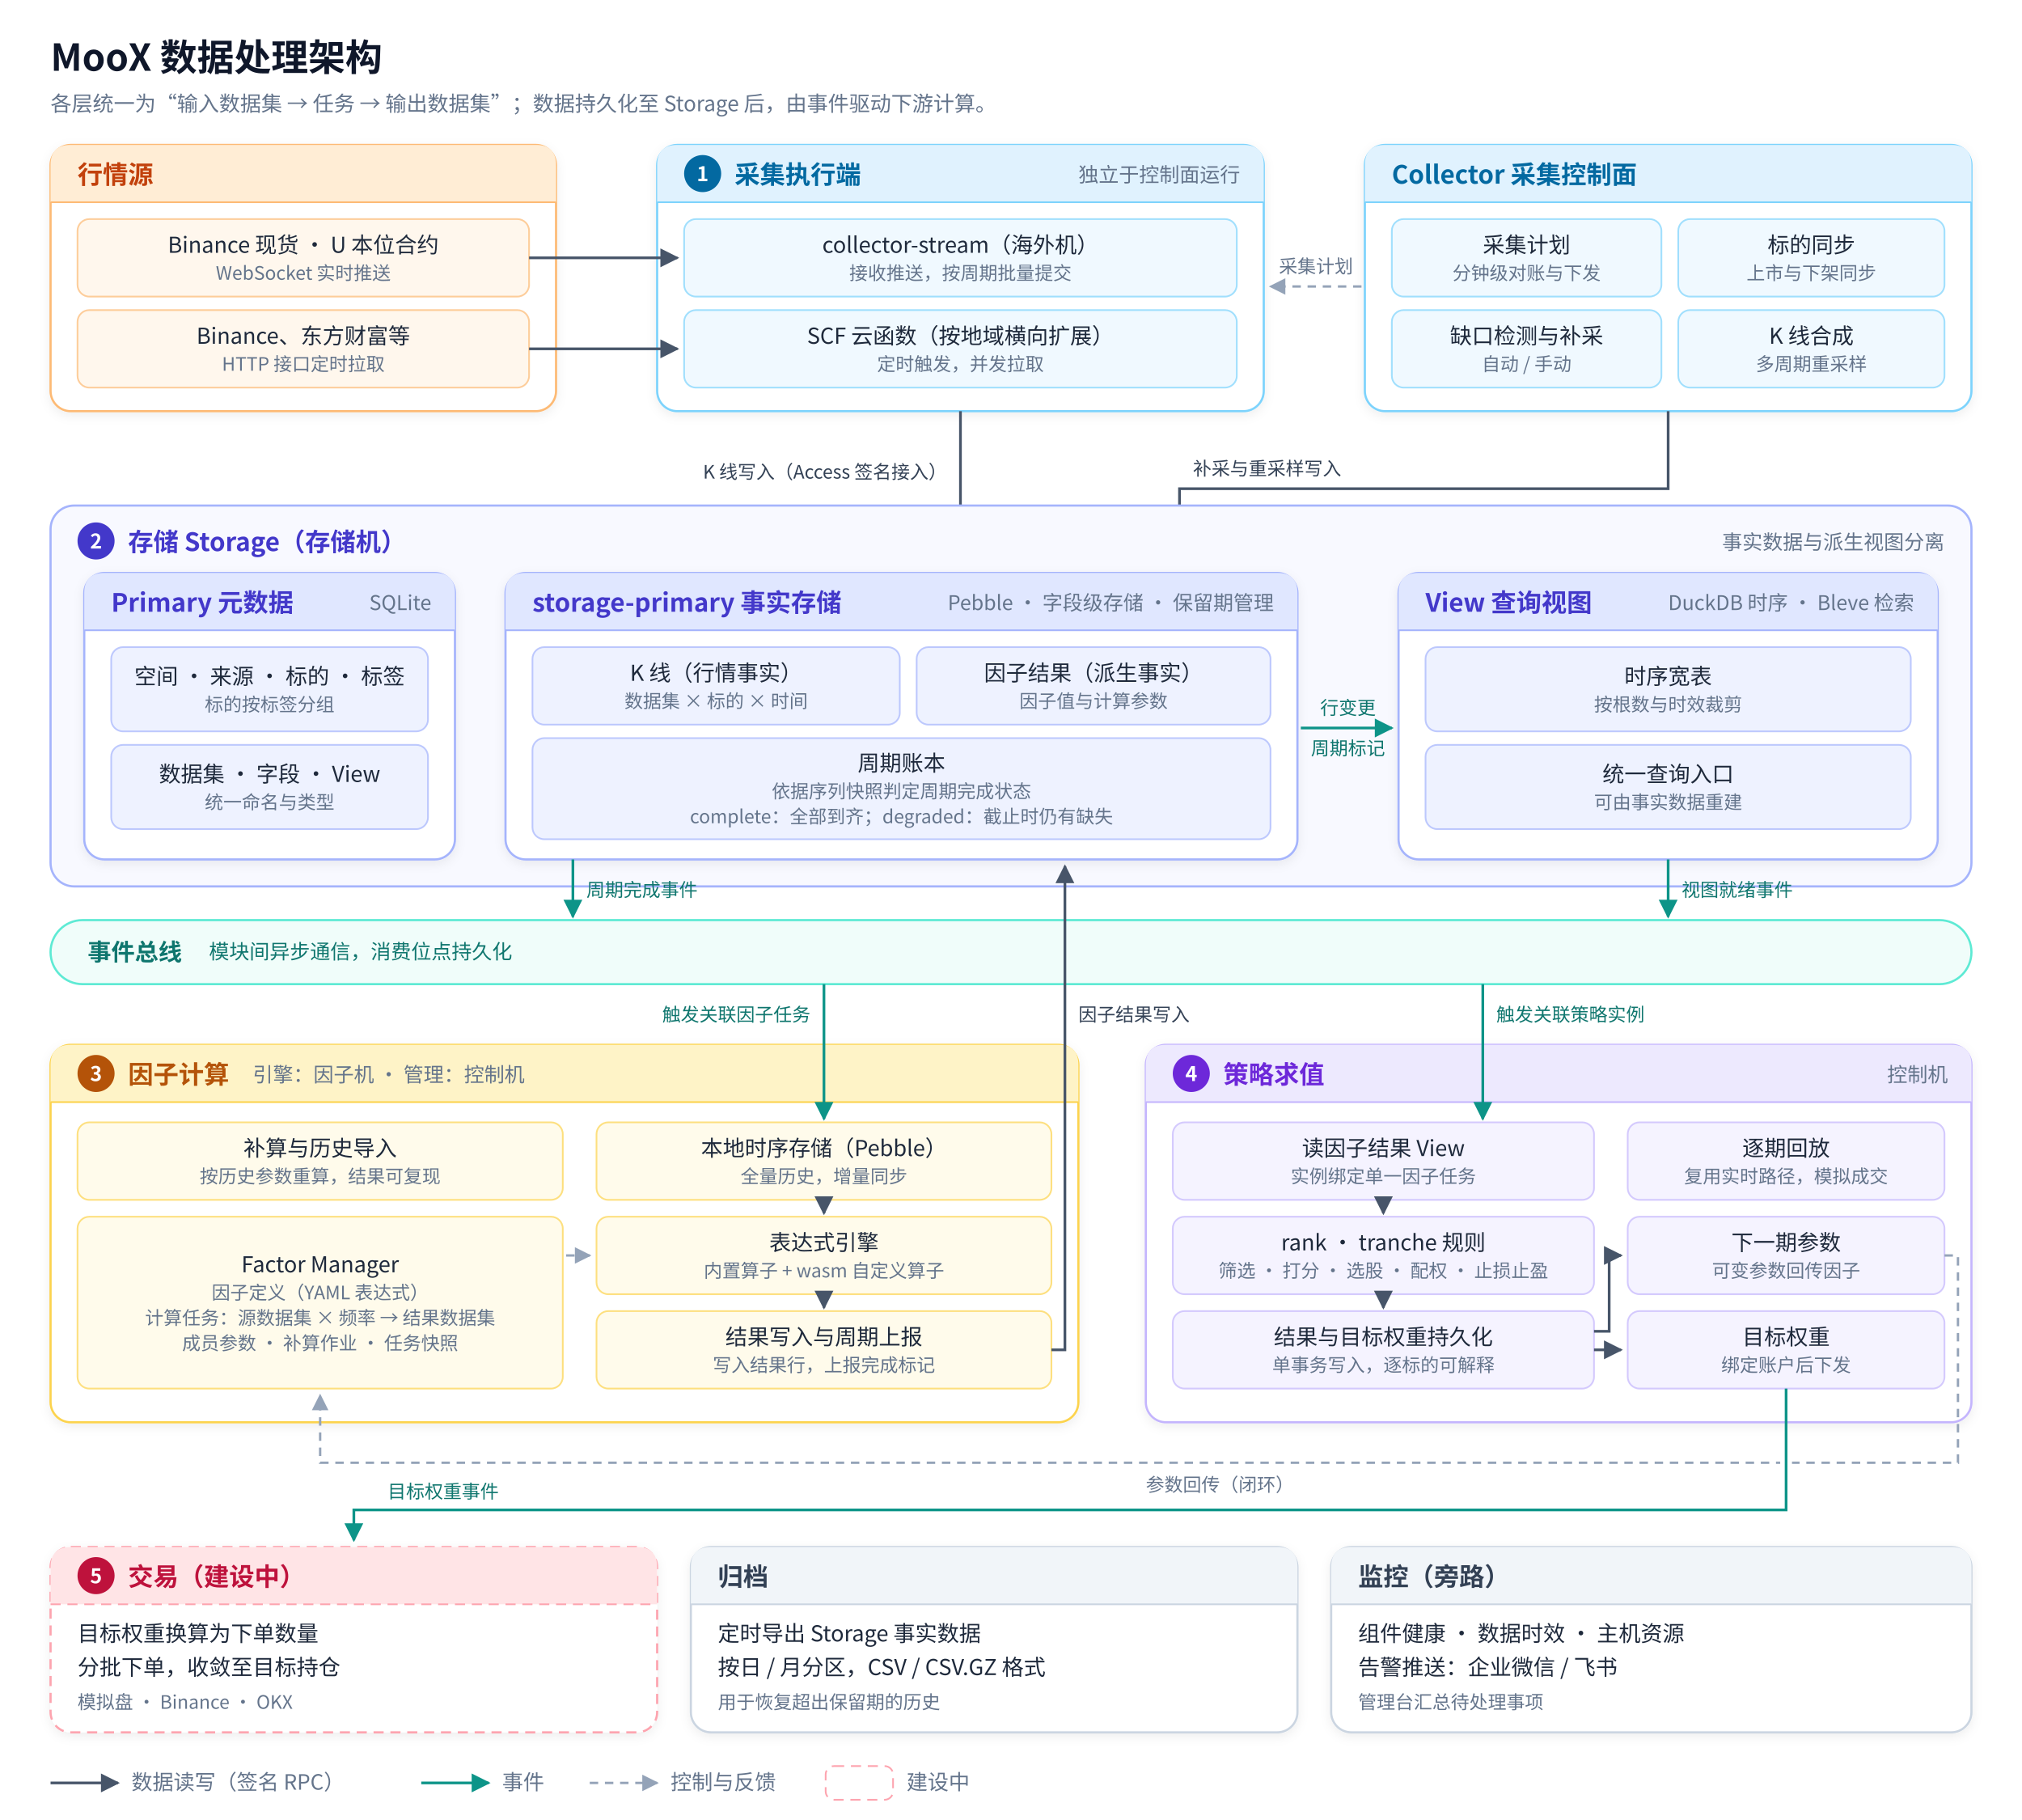
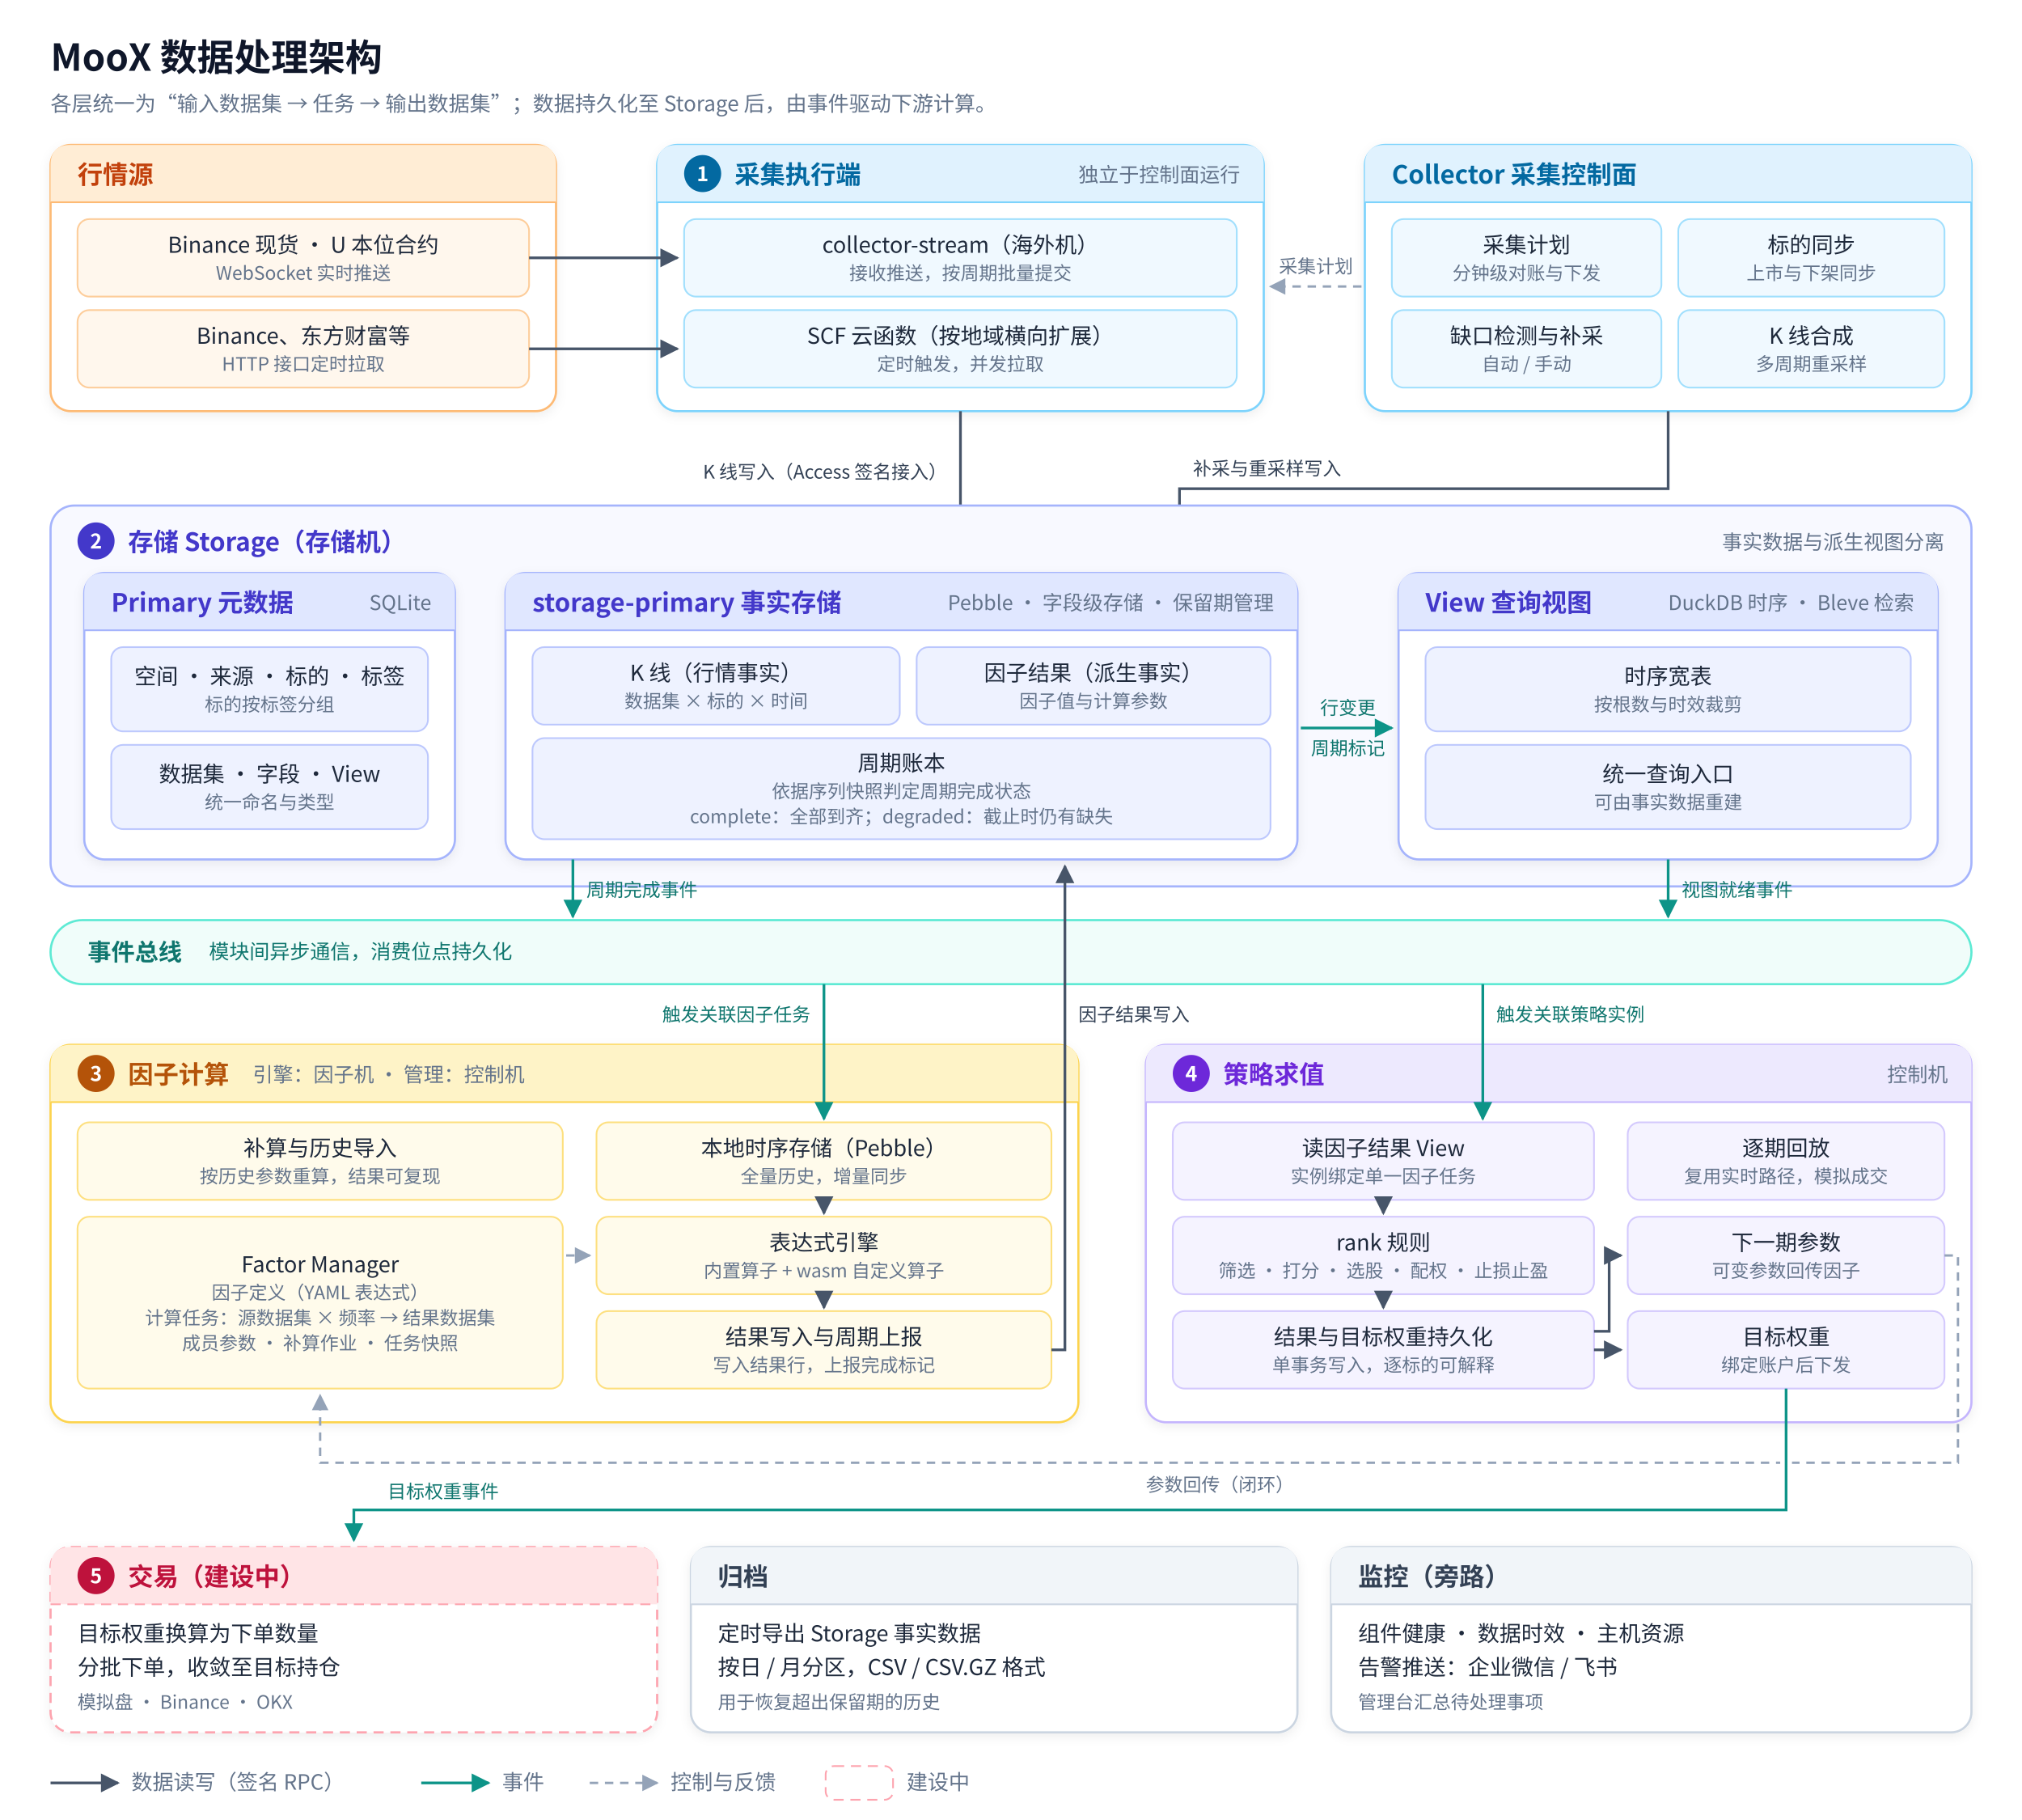
<svg xmlns="http://www.w3.org/2000/svg" viewBox="0 0 1200 1080" width="1200" height="1080" font-family="-apple-system, BlinkMacSystemFont, 'PingFang SC', 'Hiragino Sans GB', 'Microsoft YaHei', 'Noto Sans CJK SC', sans-serif">
  <defs>
    <marker id="m-data" viewBox="0 0 10 10" refX="9" refY="5" markerWidth="7" markerHeight="7" orient="auto">
      <path d="M0,0 L10,5 L0,10 z" fill="#475569" />
    </marker>
    <marker id="m-event" viewBox="0 0 10 10" refX="9" refY="5" markerWidth="7" markerHeight="7" orient="auto">
      <path d="M0,0 L10,5 L0,10 z" fill="#0d9488" />
    </marker>
    <marker id="m-ctrl" viewBox="0 0 10 10" refX="9" refY="5" markerWidth="7" markerHeight="7" orient="auto">
      <path d="M0,0 L10,5 L0,10 z" fill="#94a3b8" />
    </marker>
    <filter id="shadow" x="-5%" y="-5%" width="110%" height="125%">
      <feDropShadow dx="0" dy="2" stdDeviation="3" flood-color="#0f172a" flood-opacity="0.07" />
    </filter>
    <style>
      .title { font-size: 22px; font-weight: 700; fill: #0f172a; }
      .lead { font-size: 12.5px; fill: #64748b; }
      .head { font-size: 15px; font-weight: 600; }
      .badge { font-size: 12px; font-weight: 700; fill: #ffffff; }
      .sub { font-size: 12px; fill: #64748b; }
      .chip-text { font-size: 13px; font-weight: 500; fill: #1e293b; }
      .chip-note { font-size: 11px; fill: #64748b; }
      .body { font-size: 13px; fill: #1e293b; }
      .data { stroke: #475569; stroke-width: 1.6; fill: none; }
      .event { stroke: #0d9488; stroke-width: 1.6; fill: none; }
      .ctrl { stroke: #94a3b8; stroke-width: 1.4; fill: none; stroke-dasharray: 5 4; }
      .l-data { font-size: 11px; fill: #334155; }
      .l-event { font-size: 11px; fill: #0f766e; }
      .l-ctrl { font-size: 11px; fill: #64748b; }
      .bus-title { font-size: 14px; font-weight: 700; fill: #0f766e; }
      .bus-note { font-size: 12px; fill: #0f766e; }
    </style>
  </defs>
  <rect x="0" y="0" width="1200" height="1080" fill="#ffffff" />
  <text class="title" x="30" y="42">MooX 数据处理架构</text>
  <text class="lead" x="30" y="66">各层统一为“输入数据集 → 任务 → 输出数据集”；数据持久化至 Storage 后，由事件驱动下游计算。</text>
  <rect x="30" y="86" width="300" height="158" rx="12" fill="#ffffff" stroke="#fdba74" stroke-width="1.3" filter="url(#shadow)" />
  <path d="M42,86 H318 Q330,86 330,98 V120 H30 V98 Q30,86 42,86 Z" fill="#ffedd5" />
  <path d="M30,120 H330" stroke="#fdba74" stroke-width="1" />
  <text class="head" x="46" y="109" fill="#c2410c">行情源</text>
  <rect x="46" y="130" width="268" height="46" rx="7" fill="#fff7ed" stroke="#fdba74" stroke-opacity="0.7" />
  <text class="chip-text" x="180" y="150.0" text-anchor="middle">Binance 现货 · U 本位合约</text>
  <text class="chip-note" x="180" y="166.0" text-anchor="middle">WebSocket 实时推送</text>
  <rect x="46" y="184" width="268" height="46" rx="7" fill="#fff7ed" stroke="#fdba74" stroke-opacity="0.7" />
  <text class="chip-text" x="180" y="204.0" text-anchor="middle">Binance、东方财富等</text>
  <text class="chip-note" x="180" y="220.0" text-anchor="middle">HTTP 接口定时拉取</text>
  <rect x="390" y="86" width="360" height="158" rx="12" fill="#ffffff" stroke="#7dd3fc" stroke-width="1.3" filter="url(#shadow)" />
  <path d="M402,86 H738 Q750,86 750,98 V120 H390 V98 Q390,86 402,86 Z" fill="#e0f2fe" />
  <path d="M390,120 H750" stroke="#7dd3fc" stroke-width="1" />
  <circle cx="417" cy="103" r="11" fill="#0369a1" />
  <text class="badge" x="417" y="107.5" text-anchor="middle">1</text>
  <text class="head" x="436" y="109" fill="#0369a1">采集执行端</text>
  <text class="sub" x="736" y="108" text-anchor="end">独立于控制面运行</text>
  <rect x="406" y="130" width="328" height="46" rx="7" fill="#f0f9ff" stroke="#7dd3fc" stroke-opacity="0.7" />
  <text class="chip-text" x="570" y="150.0" text-anchor="middle">collector-stream（海外机）</text>
  <text class="chip-note" x="570" y="166.0" text-anchor="middle">接收推送，按周期批量提交</text>
  <rect x="406" y="184" width="328" height="46" rx="7" fill="#f0f9ff" stroke="#7dd3fc" stroke-opacity="0.7" />
  <text class="chip-text" x="570" y="204.0" text-anchor="middle">SCF 云函数（按地域横向扩展）</text>
  <text class="chip-note" x="570" y="220.0" text-anchor="middle">定时触发，并发拉取</text>
  <path class="data" d="M314,153 L402,153" marker-end="url(#m-data)" />
  <path class="data" d="M314,207 L402,207" marker-end="url(#m-data)" />
  <rect x="810" y="86" width="360" height="158" rx="12" fill="#ffffff" stroke="#7dd3fc" stroke-width="1.3" filter="url(#shadow)" />
  <path d="M822,86 H1158 Q1170,86 1170,98 V120 H810 V98 Q810,86 822,86 Z" fill="#e0f2fe" />
  <path d="M810,120 H1170" stroke="#7dd3fc" stroke-width="1" />
  <text class="head" x="826" y="109" fill="#0369a1">Collector 采集控制面</text>
  <rect x="826" y="130" width="160" height="46" rx="7" fill="#f0f9ff" stroke="#7dd3fc" stroke-opacity="0.7" />
  <text class="chip-text" x="906" y="150.0" text-anchor="middle">采集计划</text>
  <text class="chip-note" x="906" y="166.0" text-anchor="middle">分钟级对账与下发</text>
  <rect x="996" y="130" width="158" height="46" rx="7" fill="#f0f9ff" stroke="#7dd3fc" stroke-opacity="0.7" />
  <text class="chip-text" x="1075" y="150.0" text-anchor="middle">标的同步</text>
  <text class="chip-note" x="1075" y="166.0" text-anchor="middle">上市与下架同步</text>
  <rect x="826" y="184" width="160" height="46" rx="7" fill="#f0f9ff" stroke="#7dd3fc" stroke-opacity="0.7" />
  <text class="chip-text" x="906" y="204.0" text-anchor="middle">缺口检测与补采</text>
  <text class="chip-note" x="906" y="220.0" text-anchor="middle">自动 / 手动</text>
  <rect x="996" y="184" width="158" height="46" rx="7" fill="#f0f9ff" stroke="#7dd3fc" stroke-opacity="0.7" />
  <text class="chip-text" x="1075" y="204.0" text-anchor="middle">K 线合成</text>
  <text class="chip-note" x="1075" y="220.0" text-anchor="middle">多周期重采样</text>
  <path class="ctrl" d="M808,170 L754,170" marker-end="url(#m-ctrl)" />
  <text class="l-ctrl" x="781" y="162" text-anchor="middle">采集计划</text>
  <path class="data" d="M570,244 L570,336" marker-end="url(#m-data)" />
  <text class="l-data" x="562" y="284" text-anchor="end">K 线写入（Access 签名接入）</text>
  <path class="data" d="M990,244 L990,290 L700,290 L700,336" marker-end="url(#m-data)" />
  <text class="l-data" x="708" y="282">补采与重采样写入</text>
  <rect x="30" y="300" width="1140" height="226" rx="14" fill="#f8f9ff" stroke="#a5b4fc" stroke-width="1.3" />
  <circle cx="57" cy="321" r="11" fill="#4338ca" />
  <text class="badge" x="57" y="325.5" text-anchor="middle">2</text>
  <text class="head" x="76" y="327" fill="#4338ca">存储 Storage（存储机）</text>
  <text class="sub" x="1154" y="326" text-anchor="end">事实数据与派生视图分离</text>
  <rect x="50" y="340" width="220" height="170" rx="12" fill="#ffffff" stroke="#a5b4fc" stroke-width="1.3" filter="url(#shadow)" />
  <path d="M62,340 H258 Q270,340 270,352 V374 H50 V352 Q50,340 62,340 Z" fill="#e0e7ff" />
  <path d="M50,374 H270" stroke="#a5b4fc" stroke-width="1" />
  <text class="head" x="66" y="363" fill="#4338ca">Primary 元数据</text>
  <text class="sub" x="256" y="362" text-anchor="end">SQLite</text>
  <rect x="66" y="384" width="188" height="50" rx="7" fill="#eef2ff" stroke="#a5b4fc" stroke-opacity="0.7" />
  <text class="chip-text" x="160" y="406.0" text-anchor="middle">空间 · 来源 · 标的 · 标签</text>
  <text class="chip-note" x="160" y="422.0" text-anchor="middle">标的按标签分组</text>
  <rect x="66" y="442" width="188" height="50" rx="7" fill="#eef2ff" stroke="#a5b4fc" stroke-opacity="0.7" />
  <text class="chip-text" x="160" y="464.0" text-anchor="middle">数据集 · 字段 · View</text>
  <text class="chip-note" x="160" y="480.0" text-anchor="middle">统一命名与类型</text>
  <rect x="300" y="340" width="470" height="170" rx="12" fill="#ffffff" stroke="#a5b4fc" stroke-width="1.3" filter="url(#shadow)" />
  <path d="M312,340 H758 Q770,340 770,352 V374 H300 V352 Q300,340 312,340 Z" fill="#e0e7ff" />
  <path d="M300,374 H770" stroke="#a5b4fc" stroke-width="1" />
  <text class="head" x="316" y="363" fill="#4338ca">storage-primary 事实存储</text>
  <text class="sub" x="756" y="362" text-anchor="end">Pebble · 字段级存储 · 保留期管理</text>
  <rect x="316" y="384" width="218" height="46" rx="7" fill="#eef2ff" stroke="#a5b4fc" stroke-opacity="0.7" />
  <text class="chip-text" x="425" y="404.0" text-anchor="middle">K 线（行情事实）</text>
  <text class="chip-note" x="425" y="420.0" text-anchor="middle">数据集 × 标的 × 时间</text>
  <rect x="544" y="384" width="210" height="46" rx="7" fill="#eef2ff" stroke="#a5b4fc" stroke-opacity="0.7" />
  <text class="chip-text" x="649" y="404.0" text-anchor="middle">因子结果（派生事实）</text>
  <text class="chip-note" x="649" y="420.0" text-anchor="middle">因子值与计算参数</text>
  <rect x="316" y="438" width="438" height="60" rx="7" fill="#eef2ff" stroke="#a5b4fc" stroke-opacity="0.7" />
  <text class="chip-text" x="535" y="457.5" text-anchor="middle">周期账本</text>
  <text class="chip-note" x="535" y="473.5" text-anchor="middle">依据序列快照判定周期完成状态</text>
  <text class="chip-note" x="535" y="488.5" text-anchor="middle">complete：全部到齐；degraded：截止时仍有缺失</text>
  <rect x="830" y="340" width="320" height="170" rx="12" fill="#ffffff" stroke="#a5b4fc" stroke-width="1.3" filter="url(#shadow)" />
  <path d="M842,340 H1138 Q1150,340 1150,352 V374 H830 V352 Q830,340 842,340 Z" fill="#e0e7ff" />
  <path d="M830,374 H1150" stroke="#a5b4fc" stroke-width="1" />
  <text class="head" x="846" y="363" fill="#4338ca">View 查询视图</text>
  <text class="sub" x="1136" y="362" text-anchor="end">DuckDB 时序 · Bleve 检索</text>
  <rect x="846" y="384" width="288" height="50" rx="7" fill="#eef2ff" stroke="#a5b4fc" stroke-opacity="0.7" />
  <text class="chip-text" x="990" y="406.0" text-anchor="middle">时序宽表</text>
  <text class="chip-note" x="990" y="422.0" text-anchor="middle">按根数与时效裁剪</text>
  <rect x="846" y="442" width="288" height="50" rx="7" fill="#eef2ff" stroke="#a5b4fc" stroke-opacity="0.7" />
  <text class="chip-text" x="990" y="464.0" text-anchor="middle">统一查询入口</text>
  <text class="chip-note" x="990" y="480.0" text-anchor="middle">可由事实数据重建</text>
  <path class="event" d="M772,432 L826,432" marker-end="url(#m-event)" />
  <text class="l-event" x="800" y="424" text-anchor="middle">行变更</text>
  <text class="l-event" x="800" y="448" text-anchor="middle">周期标记</text>
  <rect x="30" y="546" width="1140" height="38" rx="19" fill="#f0fdfa" stroke="#5eead4" stroke-width="1.3" />
  <text class="bus-title" x="52" y="570">事件总线</text>
  <text class="bus-note" x="124" y="569">模块间异步通信，消费位点持久化</text>
  <path class="event" d="M340,510 L340,544" marker-end="url(#m-event)" />
  <text class="l-event" x="348" y="532">周期完成事件</text>
  <path class="event" d="M990,510 L990,544" marker-end="url(#m-event)" />
  <text class="l-event" x="998" y="532">视图就绪事件</text>
  <rect x="30" y="620" width="610" height="224" rx="12" fill="#ffffff" stroke="#fcd34d" stroke-width="1.3" filter="url(#shadow)" />
  <path d="M42,620 H628 Q640,620 640,632 V654 H30 V632 Q30,620 42,620 Z" fill="#fef3c7" />
  <path d="M30,654 H640" stroke="#fcd34d" stroke-width="1" />
  <circle cx="57" cy="637" r="11" fill="#b45309" />
  <text class="badge" x="57" y="641.5" text-anchor="middle">3</text>
  <text class="head" x="76" y="643" fill="#b45309">因子计算</text>
  <text class="sub" x="150" y="642">引擎：因子机 · 管理：控制机</text>
  <rect x="46" y="666" width="288" height="46" rx="7" fill="#fffbeb" stroke="#fcd34d" stroke-opacity="0.7" />
  <text class="chip-text" x="190" y="686.0" text-anchor="middle">补算与历史导入</text>
  <text class="chip-note" x="190" y="702.0" text-anchor="middle">按历史参数重算，结果可复现</text>
  <rect x="46" y="722" width="288" height="102" rx="7" fill="#fffbeb" stroke="#fcd34d" stroke-opacity="0.7" />
  <text class="chip-text" x="190" y="755.0" text-anchor="middle">Factor Manager</text>
  <text class="chip-note" x="190" y="771.0" text-anchor="middle">因子定义（YAML 表达式）</text>
  <text class="chip-note" x="190" y="786.0" text-anchor="middle">计算任务：源数据集 × 频率 → 结果数据集</text>
  <text class="chip-note" x="190" y="801.0" text-anchor="middle">成员参数 · 补算作业 · 任务快照</text>
  <rect x="354" y="666" width="270" height="46" rx="7" fill="#fffbeb" stroke="#fcd34d" stroke-opacity="0.7" />
  <text class="chip-text" x="489" y="686.0" text-anchor="middle">本地时序存储（Pebble）</text>
  <text class="chip-note" x="489" y="702.0" text-anchor="middle">全量历史，增量同步</text>
  <rect x="354" y="722" width="270" height="46" rx="7" fill="#fffbeb" stroke="#fcd34d" stroke-opacity="0.7" />
  <text class="chip-text" x="489" y="742.0" text-anchor="middle">表达式引擎</text>
  <text class="chip-note" x="489" y="758.0" text-anchor="middle">内置算子 + wasm 自定义算子</text>
  <rect x="354" y="778" width="270" height="46" rx="7" fill="#fffbeb" stroke="#fcd34d" stroke-opacity="0.7" />
  <text class="chip-text" x="489" y="798.0" text-anchor="middle">结果写入与周期上报</text>
  <text class="chip-note" x="489" y="814.0" text-anchor="middle">写入结果行，上报完成标记</text>
  <path class="data" d="M489,712 L489,720" marker-end="url(#m-data)" />
  <path class="data" d="M489,768 L489,776" marker-end="url(#m-data)" />
  <path class="ctrl" d="M336,745 L350,745" marker-end="url(#m-ctrl)" />
  <path class="event" d="M489,584 L489,664" marker-end="url(#m-event)" />
  <text class="l-event" x="481" y="606" text-anchor="end">触发关联因子任务</text>
  <path class="data" d="M624,801 L632,801 L632,514" marker-end="url(#m-data)" />
  <text class="l-data" x="640" y="606">因子结果写入</text>
  <rect x="680" y="620" width="490" height="224" rx="12" fill="#ffffff" stroke="#c4b5fd" stroke-width="1.3" filter="url(#shadow)" />
  <path d="M692,620 H1158 Q1170,620 1170,632 V654 H680 V632 Q680,620 692,620 Z" fill="#ede9fe" />
  <path d="M680,654 H1170" stroke="#c4b5fd" stroke-width="1" />
  <circle cx="707" cy="637" r="11" fill="#6d28d9" />
  <text class="badge" x="707" y="641.5" text-anchor="middle">4</text>
  <text class="head" x="726" y="643" fill="#6d28d9">策略求值</text>
  <text class="sub" x="1156" y="642" text-anchor="end">控制机</text>
  <rect x="696" y="666" width="250" height="46" rx="7" fill="#f5f3ff" stroke="#c4b5fd" stroke-opacity="0.7" />
  <text class="chip-text" x="821" y="686.0" text-anchor="middle">读因子结果 View</text>
  <text class="chip-note" x="821" y="702.0" text-anchor="middle">实例绑定单一因子任务</text>
  <rect x="696" y="722" width="250" height="46" rx="7" fill="#f5f3ff" stroke="#c4b5fd" stroke-opacity="0.7" />
-   <text class="chip-text" x="821" y="742.0" text-anchor="middle">rank · tranche 规则</text>
+   <text class="chip-text" x="821" y="742.0" text-anchor="middle">rank 规则</text>
  <text class="chip-note" x="821" y="758.0" text-anchor="middle">筛选 · 打分 · 选股 · 配权 · 止损止盈</text>
  <rect x="696" y="778" width="250" height="46" rx="7" fill="#f5f3ff" stroke="#c4b5fd" stroke-opacity="0.7" />
  <text class="chip-text" x="821" y="798.0" text-anchor="middle">结果与目标权重持久化</text>
  <text class="chip-note" x="821" y="814.0" text-anchor="middle">单事务写入，逐标的可解释</text>
  <rect x="966" y="666" width="188" height="46" rx="7" fill="#f5f3ff" stroke="#c4b5fd" stroke-opacity="0.7" />
  <text class="chip-text" x="1060" y="686.0" text-anchor="middle">逐期回放</text>
  <text class="chip-note" x="1060" y="702.0" text-anchor="middle">复用实时路径，模拟成交</text>
  <rect x="966" y="722" width="188" height="46" rx="7" fill="#f5f3ff" stroke="#c4b5fd" stroke-opacity="0.7" />
  <text class="chip-text" x="1060" y="742.0" text-anchor="middle">下一期参数</text>
  <text class="chip-note" x="1060" y="758.0" text-anchor="middle">可变参数回传因子</text>
  <rect x="966" y="778" width="188" height="46" rx="7" fill="#f5f3ff" stroke="#c4b5fd" stroke-opacity="0.7" />
  <text class="chip-text" x="1060" y="798.0" text-anchor="middle">目标权重</text>
  <text class="chip-note" x="1060" y="814.0" text-anchor="middle">绑定账户后下发</text>
  <path class="data" d="M821,712 L821,720" marker-end="url(#m-data)" />
  <path class="data" d="M821,768 L821,776" marker-end="url(#m-data)" />
  <path class="data" d="M946,801 L962,801" marker-end="url(#m-data)" />
  <path class="data" d="M946,790 L955,790 L955,745 L962,745" marker-end="url(#m-data)" />
  <path class="event" d="M880,584 L880,664" marker-end="url(#m-event)" />
  <text class="l-event" x="888" y="606">触发关联策略实例</text>
  <path class="ctrl" d="M1154,745 L1162,745 L1162,868 L190,868 L190,828" marker-end="url(#m-ctrl)" />
  <text class="l-ctrl" x="680" y="885">参数回传（闭环）</text>
  <path d="M1060,861 L1060,875" stroke="#ffffff" stroke-width="7" />
  <path class="event" d="M1060,824 L1060,896 L210,896 L210,914" marker-end="url(#m-event)" />
  <text class="l-event" x="230" y="889">目标权重事件</text>
  <rect x="30" y="918" width="360" height="110" rx="12" fill="#ffffff" stroke="#fda4af" stroke-width="1.3" stroke-dasharray="6 4" filter="url(#shadow)" />
  <path d="M42,918 H378 Q390,918 390,930 V952 H30 V930 Q30,918 42,918 Z" fill="#ffe4e6" />
  <path d="M30,952 H390" stroke="#fda4af" stroke-width="1" stroke-dasharray="6 4" />
  <circle cx="57" cy="935" r="11" fill="#be123c" />
  <text class="badge" x="57" y="939.5" text-anchor="middle">5</text>
  <text class="head" x="76" y="941" fill="#be123c">交易（建设中）</text>
  <text class="body" x="46" y="974">目标权重换算为下单数量</text>
  <text class="body" x="46" y="994">分批下单，收敛至目标持仓</text>
  <text class="chip-note" x="46" y="1014">模拟盘 · Binance · OKX</text>
  <rect x="410" y="918" width="360" height="110" rx="12" fill="#ffffff" stroke="#cbd5e1" stroke-width="1.3" filter="url(#shadow)" />
  <path d="M422,918 H758 Q770,918 770,930 V952 H410 V930 Q410,918 422,918 Z" fill="#f1f5f9" />
  <path d="M410,952 H770" stroke="#cbd5e1" stroke-width="1" />
  <text class="head" x="426" y="941" fill="#334155">归档</text>
  <text class="body" x="426" y="974">定时导出 Storage 事实数据</text>
  <text class="body" x="426" y="994">按日 / 月分区，CSV / CSV.GZ 格式</text>
  <text class="chip-note" x="426" y="1014">用于恢复超出保留期的历史</text>
  <rect x="790" y="918" width="380" height="110" rx="12" fill="#ffffff" stroke="#cbd5e1" stroke-width="1.3" filter="url(#shadow)" />
  <path d="M802,918 H1158 Q1170,918 1170,930 V952 H790 V930 Q790,918 802,918 Z" fill="#f1f5f9" />
  <path d="M790,952 H1170" stroke="#cbd5e1" stroke-width="1" />
  <text class="head" x="806" y="941" fill="#334155">监控（旁路）</text>
  <text class="body" x="806" y="974">组件健康 · 数据时效 · 主机资源</text>
  <text class="body" x="806" y="994">告警推送：企业微信 / 飞书</text>
  <text class="chip-note" x="806" y="1014">管理台汇总待处理事项</text>
  <path class="data" d="M30,1058 L70,1058" marker-end="url(#m-data)" />
  <text class="lead" x="78" y="1062">数据读写（签名 RPC）</text>
  <path class="event" d="M250,1058 L290,1058" marker-end="url(#m-event)" />
  <text class="lead" x="298" y="1062">事件</text>
  <path class="ctrl" d="M350,1058 L390,1058" marker-end="url(#m-ctrl)" />
  <text class="lead" x="398" y="1062">控制与反馈</text>
  <rect x="490" y="1048" width="40" height="20" rx="5" fill="#ffffff" stroke="#fda4af" stroke-dasharray="6 4" />
  <text class="lead" x="538" y="1062">建设中</text>
</svg>
